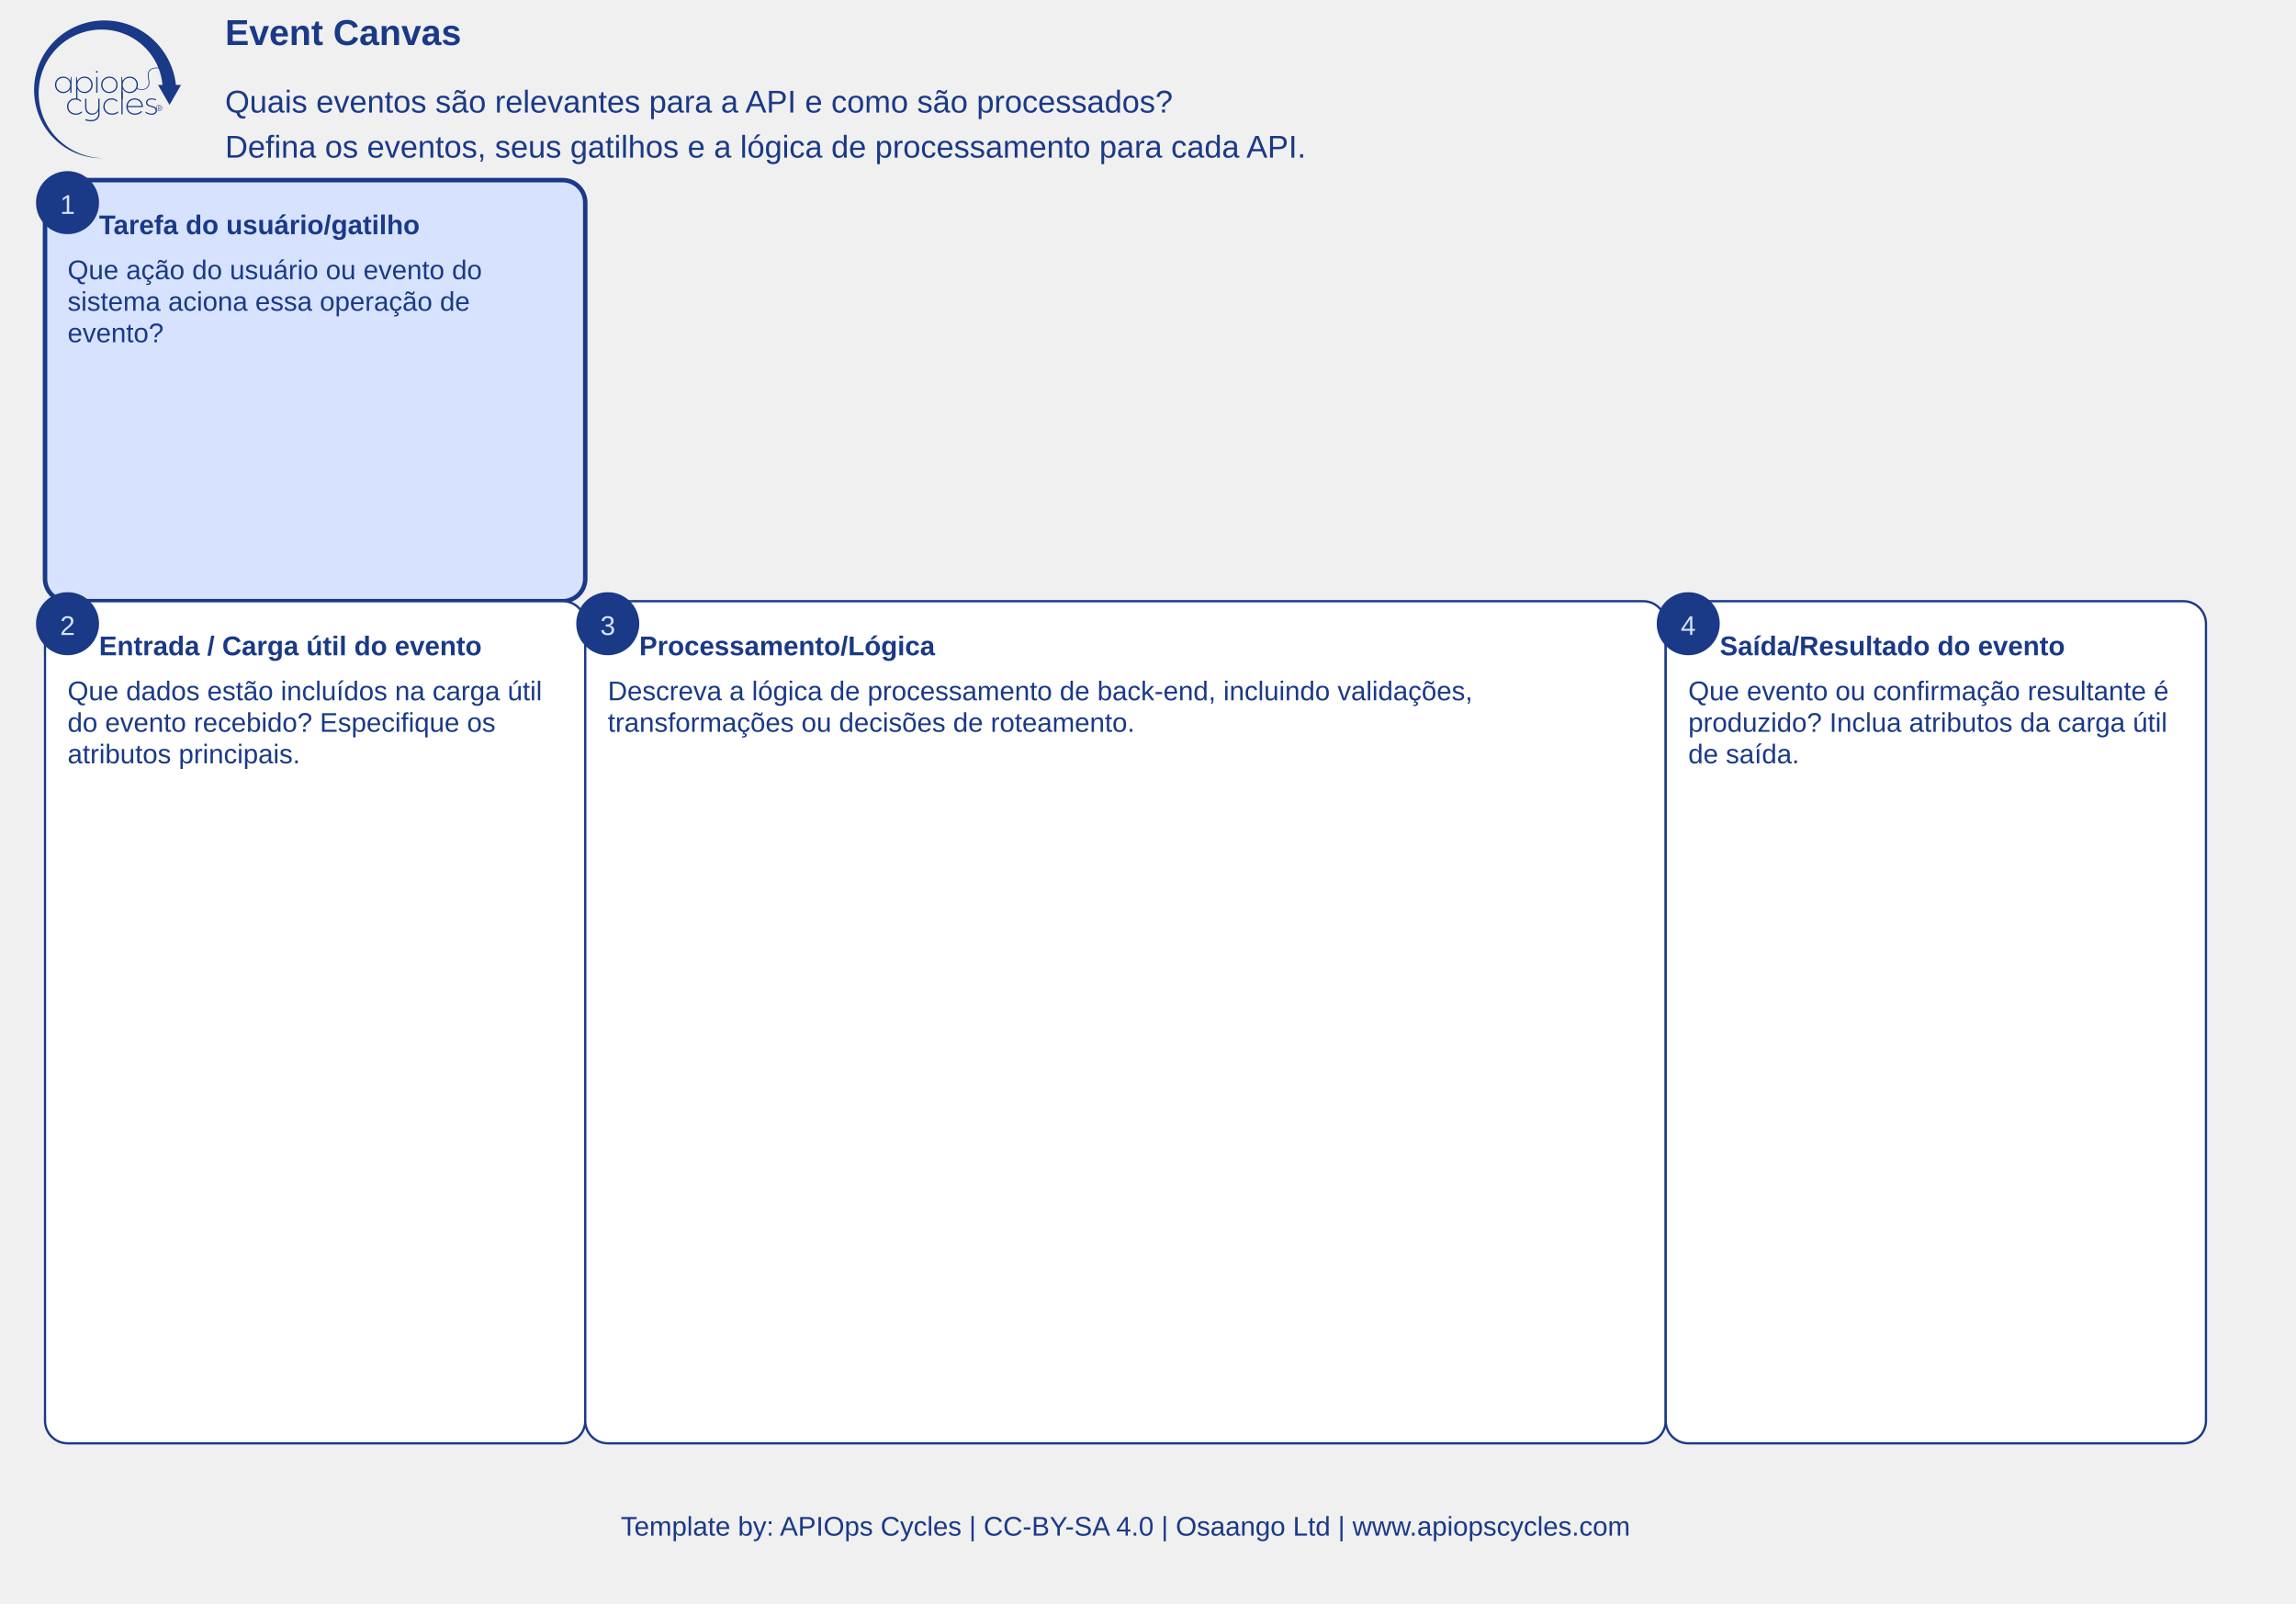
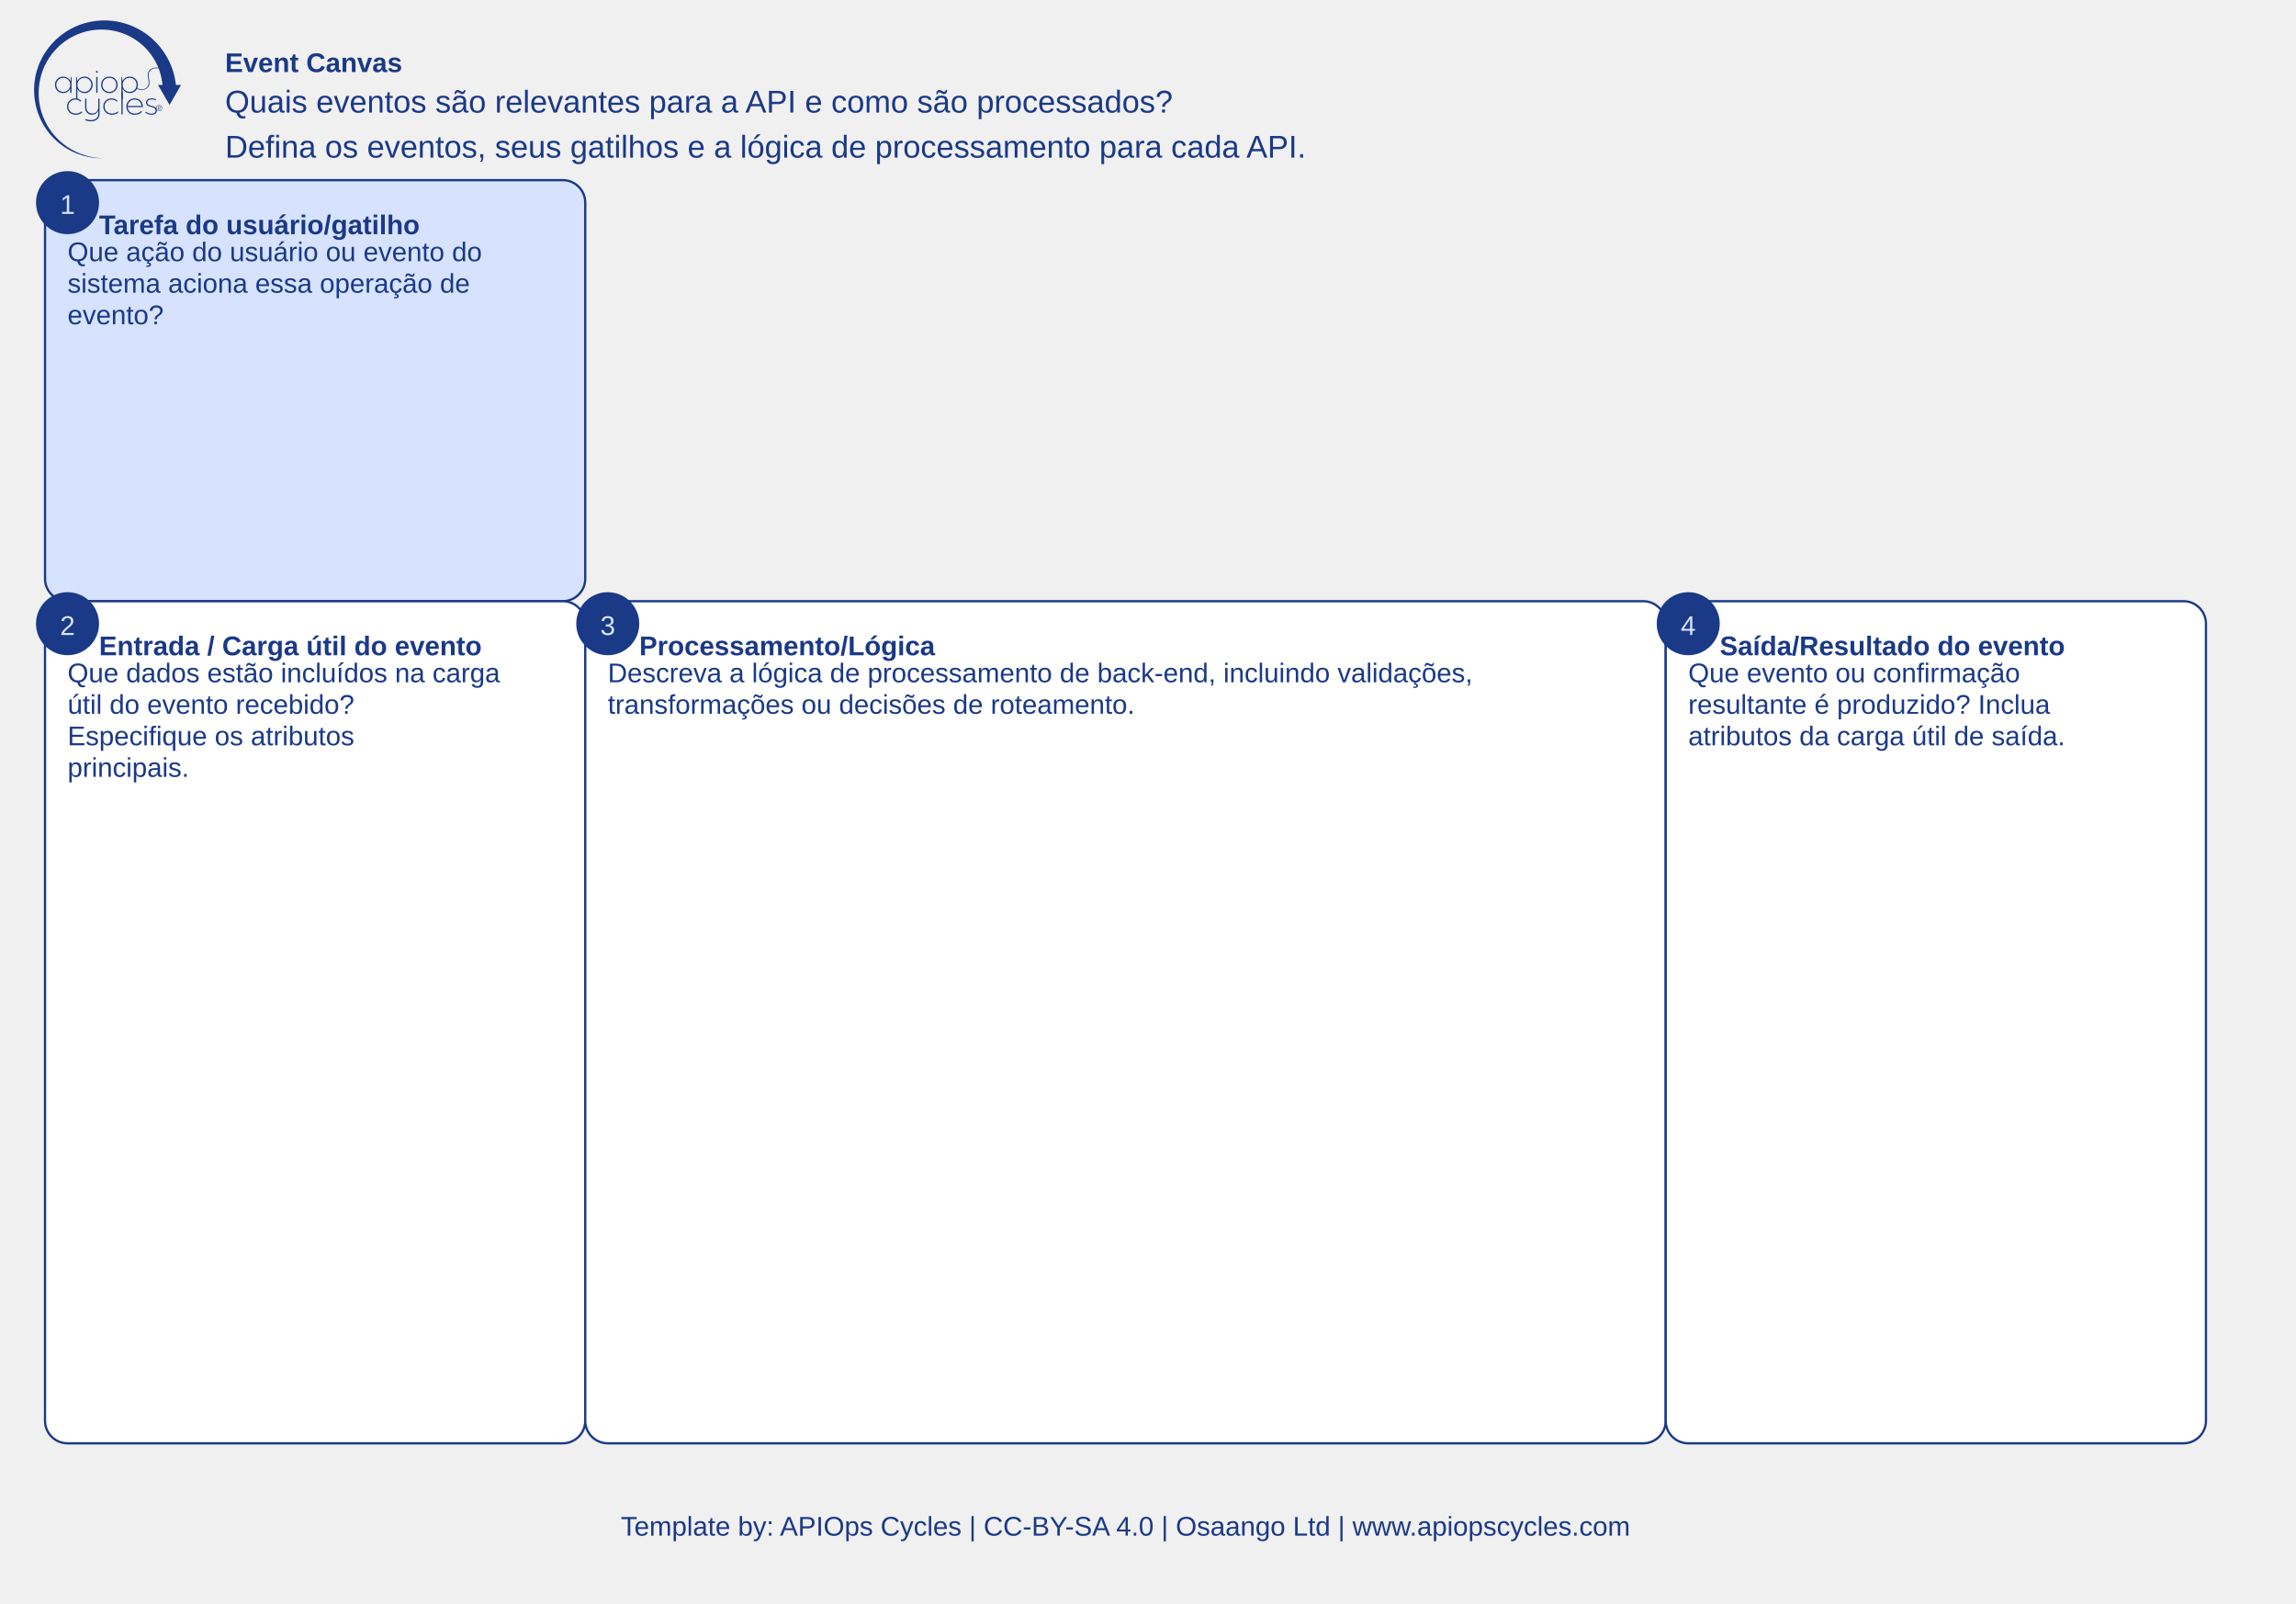
- <svg xmlns="http://www.w3.org/2000/svg" width="1020" height="712" style="background-color: rgb(245, 245, 255);">
-   <text x="100" y="20" text-anchor="start" font-family="Arial, sans-serif" font-size="16px" font-weight="bold" fill="#1a3987">Event Canvas</text>
-   <text x="100" y="50" text-anchor="start" font-family="Arial, sans-serif" font-size="14px" fill="#1a3987">Quais eventos são relevantes para a API e como são processados?</text>
-   <text x="100" y="70" text-anchor="start" font-family="Arial, sans-serif" font-size="14px" fill="#1a3987">Defina os eventos, seus gatilhos e a lógica de processamento para cada API.</text>
-   <text x="500" y="682" text-anchor="middle" font-family="Arial, sans-serif" font-size="12" fill="#1a3987">Template by: APIOps Cycles | CC-BY-SA 4.0 | Osaango Ltd | <a href="http://www.apiopscycles.com" target="_blank">www.apiopscycles.com</a>
-   </text>
-   <rect x="20" y="80" width="240" height="187" fill="#ffffff" stroke="#1a3987" rx="10" ry="10" stroke-width="1" />
-   <rect x="20" y="80" width="240" height="187" fill="#d7e3fe" stroke="#1a3987" rx="10" ry="10" stroke-width="2" />
-   <circle cx="30" cy="90" r="14" fill="#1a3987" />
-   <text x="30" y="95" text-anchor="middle" font-family="Arial, sans-serif" font-size="12px" fill="#d7e3fe">1</text>
-   <text x="44" y="104" font-family="Arial, sans-serif" font-size="12px" font-weight="bold" fill="#1a3987">Tarefa do usuário/gatilho</text>
-   <g />
-   <text x="30" y="124" font-family="Arial, sans-serif" font-size="12px" fill="#1a3987">Que ação do usuário ou evento do </text>
-   <text x="30" y="138" font-family="Arial, sans-serif" font-size="12px" fill="#1a3987">sistema aciona essa operação de </text>
-   <text x="30" y="152" font-family="Arial, sans-serif" font-size="12px" fill="#1a3987">evento? </text>
-   <rect x="20" y="267" width="240" height="374" fill="#ffffff" stroke="#1a3987" rx="10" ry="10" stroke-width="1" />
-   <circle cx="30" cy="277" r="14" fill="#1a3987" />
-   <text x="30" y="282" text-anchor="middle" font-family="Arial, sans-serif" font-size="12px" fill="#d7e3fe">2</text>
-   <text x="44" y="291" font-family="Arial, sans-serif" font-size="12px" font-weight="bold" fill="#1a3987">Entrada / Carga útil do evento</text>
-   <g />
-   <text x="30" y="311" font-family="Arial, sans-serif" font-size="12px" fill="#1a3987">Que dados estão incluídos na carga útil </text>
-   <text x="30" y="325" font-family="Arial, sans-serif" font-size="12px" fill="#1a3987">do evento recebido? Especifique os </text>
-   <text x="30" y="339" font-family="Arial, sans-serif" font-size="12px" fill="#1a3987">atributos principais. </text>
-   <rect x="260" y="267" width="480" height="374" fill="#ffffff" stroke="#1a3987" rx="10" ry="10" stroke-width="1" />
-   <circle cx="270" cy="277" r="14" fill="#1a3987" />
-   <text x="270" y="282" text-anchor="middle" font-family="Arial, sans-serif" font-size="12px" fill="#d7e3fe">3</text>
-   <text x="284" y="291" font-family="Arial, sans-serif" font-size="12px" font-weight="bold" fill="#1a3987">Processamento/Lógica</text>
-   <g />
-   <text x="270" y="311" font-family="Arial, sans-serif" font-size="12px" fill="#1a3987">Descreva a lógica de processamento de back-end, incluindo validações, </text>
-   <text x="270" y="325" font-family="Arial, sans-serif" font-size="12px" fill="#1a3987">transformações ou decisões de roteamento. </text>
-   <rect x="740" y="267" width="240" height="374" fill="#ffffff" stroke="#1a3987" rx="10" ry="10" stroke-width="1" />
-   <circle cx="750" cy="277" r="14" fill="#1a3987" />
-   <text x="750" y="282" text-anchor="middle" font-family="Arial, sans-serif" font-size="12px" fill="#d7e3fe">4</text>
-   <text x="764" y="291" font-family="Arial, sans-serif" font-size="12px" font-weight="bold" fill="#1a3987">Saída/Resultado do evento</text>
-   <g />
-   <text x="750" y="311" font-family="Arial, sans-serif" font-size="12px" fill="#1a3987">Que evento ou confirmação resultante é </text>
-   <text x="750" y="325" font-family="Arial, sans-serif" font-size="12px" fill="#1a3987">produzido? Inclua atributos da carga útil </text>
-   <text x="750" y="339" font-family="Arial, sans-serif" font-size="12px" fill="#1a3987">de saída. </text>
+ <svg xmlns="http://www.w3.org/2000/svg" width="1020" height="712" font-family="Arial, sans-serif" font-size="12" style="background-color: #f5f5ff">
  <defs>
    <filter id="shadow">
      <feDropShadow dx="3" dy="3" stdDeviation="2" flood-color="rgba(0, 0, 0, 0.2)" />
    </filter>
  </defs>
-   <g transform="translate(10, 5) scale(0.1, 0.1)">
+   <g transform="translate(10, 5) scale(0.1,0.1)">
    <svg width="756" zoomAndPan="magnify" viewBox="0 0 567 567" height="756" preserveAspectRatio="xMidYMid meet" version="1.0" id="svg47">
      <defs id="defs5">
        <g id="g1" />
        <clipPath id="ecfbc6fc50">
          <path d="M 0.5 0 L 566.5 0 L 566.5 566 L 0.5 566 Z M 0.5 0 " clip-rule="nonzero" id="path1" />
        </clipPath>
        <clipPath id="4ee1efe14e">
          <path d="M 38 30 L 528.191 30 L 528.191 490 L 38 490 Z M 38 30 " clip-rule="nonzero" id="path2" />
        </clipPath>
        <clipPath id="631ef147b9">
          <path d="M 380 187 L 464 187 L 464 283 L 380 283 Z M 380 187 " clip-rule="nonzero" id="path3" />
        </clipPath>
        <clipPath id="dc9e064c61">
          <path d="M 463.609 187.988 L 458.23 287.418 L 379.734 283.168 L 385.113 183.742 Z M 463.609 187.988 " clip-rule="nonzero" id="path4" />
        </clipPath>
        <clipPath id="06f743e2a4">
          <path d="M 379.477 282.957 L 384.855 183.527 L 463.352 187.773 L 457.973 287.203 Z M 379.477 282.957 " clip-rule="nonzero" id="path5" />
        </clipPath>
      </defs>
      <g clip-path="url(#4ee1efe14e)" id="g8" style="fill:#1a3987;fill-opacity:1">
        <path fill="#ffffff" d="M 116.617 434.637 C 158.09 470.828 212.988 490.789 267.996 489.473 C 191.457 488.059 119.762 445.711 81.969 379.109 C 39.125 305.152 45.559 208.793 98.371 141.828 C 178.516 39.051 332.074 32.734 418.133 131.543 C 443.988 161.492 460.848 199.008 465.605 238.27 C 465.902 240.664 466.145 243.062 466.34 245.465 L 451.488 245.465 L 489.855 311.918 L 528.223 245.465 L 511.156 245.465 C 510.668 240.906 510.059 236.363 509.301 231.844 C 499.641 173.074 467.293 118.582 420.492 81.809 C 314.559 -1.688 159.801 18.852 81.219 129.086 C 13.043 224.371 27.914 357.969 116.617 434.637 " fill-opacity="1" fill-rule="nonzero" id="path8" style="fill:#1a3987;fill-opacity:1" />
      </g>
      <g fill="#ffffff" fill-opacity="1" id="g11" style="fill:#1a3987;fill-opacity:1">
        <g transform="translate(143.5886, 343.5815)" id="g10" style="fill:#1a3987;fill-opacity:1">
          <g id="g9" style="fill:#1a3987;fill-opacity:1">
            <path d="M 34.234 1.172 C 28.742 1.172 23.773 0.016 19.328 -2.297 C 14.879 -4.617 11.363 -7.844 8.781 -11.969 C 6.195 -16.094 4.906 -20.832 4.906 -26.188 C 4.906 -31.551 6.129 -36.273 8.578 -40.359 C 11.035 -44.453 14.32 -47.66 18.438 -49.984 C 22.562 -52.305 27.176 -53.469 32.281 -53.469 C 36.207 -53.469 39.938 -52.781 43.469 -51.406 C 47 -50.031 49.973 -47.938 52.391 -45.125 L 49.547 -42.391 C 47.516 -44.672 45.039 -46.43 42.125 -47.672 C 39.219 -48.922 35.938 -49.547 32.281 -49.547 C 28.031 -49.547 24.141 -48.562 20.609 -46.594 C 17.078 -44.633 14.281 -41.906 12.219 -38.406 C 10.156 -34.906 9.125 -30.832 9.125 -26.188 C 9.125 -21.613 10.234 -17.562 12.453 -14.031 C 14.68 -10.5 17.691 -7.734 21.484 -5.734 C 25.273 -3.742 29.523 -2.75 34.234 -2.75 C 38.098 -2.75 41.629 -3.453 44.828 -4.859 C 48.035 -6.266 51.176 -8.113 54.25 -10.406 L 54.25 -5.594 C 51.438 -3.438 48.363 -1.77 45.031 -0.594 C 41.695 0.582 38.098 1.172 34.234 1.172 Z M 34.234 1.172 " id="path9" style="fill:#1a3987;fill-opacity:1" />
          </g>
        </g>
      </g>
      <g fill="#ffffff" fill-opacity="1" id="g14" style="fill:#1a3987;fill-opacity:1">
        <g transform="translate(200.9774, 343.5815)" id="g13" style="fill:#1a3987;fill-opacity:1">
          <g id="g12" style="fill:#1a3987;fill-opacity:1">
            <path d="M 26.688 23.156 C 24.988 23.156 23.039 22.988 20.844 22.656 C 18.656 22.332 16.461 21.91 14.266 21.391 C 12.078 20.867 10.102 20.312 8.344 19.719 L 9.422 15.594 C 11.973 16.582 14.848 17.398 18.047 18.047 C 21.254 18.703 24.164 19.031 26.781 19.031 C 31.289 19.031 35.41 18.312 39.141 16.875 C 42.867 15.438 45.859 13.113 48.109 9.906 C 50.367 6.707 51.5 2.52 51.5 -2.656 L 51.5 -11.281 L 51.016 -11.281 C 49.055 -7.488 46.273 -4.461 42.672 -2.203 C 39.078 0.047 35.086 1.172 30.703 1.172 C 26.191 1.172 22.203 0.16 18.734 -1.859 C 15.273 -3.891 12.562 -6.77 10.594 -10.5 C 8.633 -14.227 7.656 -18.645 7.656 -23.75 L 7.656 -52.391 L 11.875 -52.391 L 11.875 -23.844 C 11.875 -19.52 12.723 -15.789 14.422 -12.656 C 16.117 -9.52 18.473 -7.098 21.484 -5.391 C 24.492 -3.691 27.895 -2.844 31.688 -2.844 C 35.352 -2.844 38.688 -3.738 41.688 -5.531 C 44.695 -7.332 47.082 -9.801 48.844 -12.938 C 50.613 -16.082 51.5 -19.719 51.5 -23.844 L 51.5 -52.391 L 55.719 -52.391 L 55.719 -2.656 C 55.719 3.301 54.395 8.191 51.75 12.016 C 49.102 15.848 45.586 18.66 41.203 20.453 C 36.816 22.254 31.977 23.156 26.688 23.156 Z M 26.688 23.156 " id="path11" style="fill:#1a3987;fill-opacity:1" />
          </g>
        </g>
      </g>
      <g fill="#ffffff" fill-opacity="1" id="g17" style="fill:#1a3987;fill-opacity:1">
        <g transform="translate(264.3502, 343.5815)" id="g16" style="fill:#1a3987;fill-opacity:1">
          <g id="g15" style="fill:#1a3987;fill-opacity:1">
            <path d="M 34.234 1.172 C 28.742 1.172 23.773 0.016 19.328 -2.297 C 14.879 -4.617 11.363 -7.844 8.781 -11.969 C 6.195 -16.094 4.906 -20.832 4.906 -26.188 C 4.906 -31.551 6.129 -36.273 8.578 -40.359 C 11.035 -44.453 14.32 -47.66 18.438 -49.984 C 22.562 -52.305 27.176 -53.469 32.281 -53.469 C 36.207 -53.469 39.938 -52.781 43.469 -51.406 C 47 -50.031 49.973 -47.938 52.391 -45.125 L 49.547 -42.391 C 47.516 -44.672 45.039 -46.43 42.125 -47.672 C 39.219 -48.922 35.938 -49.547 32.281 -49.547 C 28.031 -49.547 24.141 -48.562 20.609 -46.594 C 17.078 -44.633 14.281 -41.906 12.219 -38.406 C 10.156 -34.906 9.125 -30.832 9.125 -26.188 C 9.125 -21.613 10.234 -17.562 12.453 -14.031 C 14.68 -10.5 17.691 -7.734 21.484 -5.734 C 25.273 -3.742 29.523 -2.75 34.234 -2.75 C 38.098 -2.75 41.629 -3.453 44.828 -4.859 C 48.035 -6.266 51.176 -8.113 54.25 -10.406 L 54.25 -5.594 C 51.438 -3.438 48.363 -1.77 45.031 -0.594 C 41.695 0.582 38.098 1.172 34.234 1.172 Z M 34.234 1.172 " id="path14" style="fill:#1a3987;fill-opacity:1" />
          </g>
        </g>
      </g>
      <g fill="#ffffff" fill-opacity="1" id="g20" style="fill:#1a3987;fill-opacity:1">
        <g transform="translate(321.739, 343.5815)" id="g19" style="fill:#1a3987;fill-opacity:1">
          <g id="g18" style="fill:#1a3987;fill-opacity:1">
            <path d="M 7.656 0 L 7.656 -76.422 L 11.875 -76.422 L 11.875 0 Z M 7.656 0 " id="path17" style="fill:#1a3987;fill-opacity:1" />
          </g>
        </g>
      </g>
      <g fill="#ffffff" fill-opacity="1" id="g23" style="fill:#1a3987;fill-opacity:1">
        <g transform="translate(341.261, 343.5815)" id="g22" style="fill:#1a3987;fill-opacity:1">
          <g id="g21" style="fill:#1a3987;fill-opacity:1">
            <path d="M 33.266 1.172 C 27.566 1.172 22.594 0.016 18.344 -2.297 C 14.094 -4.617 10.789 -7.844 8.438 -11.969 C 6.082 -16.094 4.906 -20.832 4.906 -26.188 C 4.906 -31.551 6.129 -36.273 8.578 -40.359 C 11.035 -44.453 14.32 -47.66 18.438 -49.984 C 22.562 -52.305 27.176 -53.469 32.281 -53.469 C 37.383 -53.469 42.008 -52.305 46.156 -49.984 C 50.312 -47.66 53.598 -44.453 56.016 -40.359 C 58.441 -36.273 59.656 -31.551 59.656 -26.188 L 59.656 -24.328 L 9.219 -24.328 C 9.477 -20.078 10.641 -16.316 12.703 -13.047 C 14.766 -9.773 17.547 -7.238 21.047 -5.438 C 24.547 -3.645 28.617 -2.75 33.266 -2.75 C 37.316 -2.75 41.172 -3.5 44.828 -5 C 48.492 -6.508 51.602 -8.766 54.156 -11.766 L 56.906 -8.531 C 53.895 -5.133 50.328 -2.664 46.203 -1.125 C 42.086 0.406 37.773 1.172 33.266 1.172 Z M 9.219 -28.156 L 55.328 -28.156 C 55.066 -32.406 53.875 -36.133 51.75 -39.344 C 49.625 -42.551 46.875 -45.051 43.5 -46.844 C 40.133 -48.645 36.395 -49.547 32.281 -49.547 C 28.219 -49.547 24.504 -48.645 21.141 -46.844 C 17.773 -45.051 15.031 -42.551 12.906 -39.344 C 10.781 -36.133 9.551 -32.406 9.219 -28.156 Z M 9.219 -28.156 " id="path20" style="fill:#1a3987;fill-opacity:1" />
          </g>
        </g>
      </g>
      <g fill="#ffffff" fill-opacity="1" id="g26" style="fill:#1a3987;fill-opacity:1">
        <g transform="translate(405.8111, 343.5815)" id="g25" style="fill:#1a3987;fill-opacity:1">
          <g id="g24" style="fill:#1a3987;fill-opacity:1">
            <path d="M 24.328 1.172 C 20.211 1.172 16.367 0.52 12.797 -0.781 C 9.234 -2.094 6.145 -3.695 3.531 -5.594 L 5.203 -9.031 C 7.492 -7.195 10.27 -5.641 13.531 -4.359 C 16.801 -3.086 20.336 -2.453 24.141 -2.453 C 28.316 -2.453 31.613 -3.383 34.031 -5.25 C 36.457 -7.113 37.672 -9.516 37.672 -12.453 C 37.672 -15.535 36.656 -18.07 34.625 -20.062 C 32.602 -22.062 28.711 -23.648 22.953 -24.828 C 16.68 -26.129 12.234 -28.07 9.609 -30.656 C 6.992 -33.238 5.688 -36.426 5.688 -40.219 C 5.688 -42.645 6.453 -44.852 7.984 -46.844 C 9.523 -48.844 11.672 -50.445 14.422 -51.656 C 17.172 -52.863 20.375 -53.469 24.031 -53.469 C 27.102 -53.469 29.832 -53.207 32.219 -52.688 C 34.613 -52.164 36.859 -51.508 38.953 -50.719 L 38.953 -46.797 C 36.984 -47.648 34.77 -48.367 32.312 -48.953 C 29.863 -49.547 27.07 -49.844 23.938 -49.844 C 19.75 -49.844 16.363 -48.895 13.781 -47 C 11.195 -45.102 9.906 -42.844 9.906 -40.219 C 9.906 -38.457 10.312 -36.836 11.125 -35.359 C 11.945 -33.891 13.406 -32.582 15.5 -31.438 C 17.594 -30.301 20.602 -29.305 24.531 -28.453 C 30.938 -27.078 35.43 -25.098 38.016 -22.516 C 40.598 -19.93 41.891 -16.613 41.891 -12.562 C 41.891 -8.633 40.301 -5.363 37.125 -2.75 C 33.957 -0.133 29.691 1.172 24.328 1.172 Z M 24.328 1.172 " id="path23" style="fill:#1a3987;fill-opacity:1" />
          </g>
        </g>
      </g>
      <g fill="#ffffff" fill-opacity="1" id="g29" style="fill:#1a3987;fill-opacity:1">
        <g transform="translate(103.1736,271.3029)" id="g28" style="fill:#1a3987;fill-opacity:1">
          <g id="g27" style="fill:#1a3987;fill-opacity:1">
            <path d="m 31.969,1.188 c -4.98,0 -9.508,-1.164 -13.578,-3.484 -4.062,-2.332 -7.293,-5.566 -9.688,-9.703 -2.398,-4.133 -3.594,-8.891 -3.594,-14.266 0,-5.375 1.195,-10.109 3.594,-14.203 2.395,-4.102 5.625,-7.316 9.688,-9.641 4.07,-2.332 8.598,-3.5 13.578,-3.5 5.188,0 9.875,1.262 14.062,3.781 4.195,2.523 7.414,5.98 9.656,10.375 h 0.578 L 57.844,-52.531 h 2.266 V 0 H 55.875 V -12.297 H 55.281 C 52.988,-8.098 49.789,-4.801 45.688,-2.406 41.594,-0.008 37.02,1.188 31.969,1.188 Z M 32.562,-2.75 c 4.332,0 8.25,-1 11.75,-3 3.508,-2 6.297,-4.77 8.359,-8.312 2.07,-3.539 3.109,-7.609 3.109,-12.203 0,-4.656 -1.039,-8.738 -3.109,-12.25 -2.062,-3.508 -4.852,-6.242 -8.359,-8.203 -3.5,-1.969 -7.418,-2.953 -11.75,-2.953 -4.262,0 -8.148,0.984 -11.656,2.953 -3.512,1.961 -6.32,4.695 -8.422,8.203 -2.094,3.512 -3.141,7.594 -3.141,12.25 0,4.594 1.031,8.664 3.094,12.203 2.07,3.543 4.879,6.312 8.422,8.312 3.539,2 7.441,3 11.703,3 z m 0,0" id="path26" style="fill:#1a3987;fill-opacity:1" />
          </g>
        </g>
      </g>
      <g fill="#ffffff" fill-opacity="1" id="g32" style="fill:#1a3987;fill-opacity:1">
        <g transform="translate(170.9521,271.3029)" id="g31" style="fill:#1a3987;fill-opacity:1">
          <g id="g30" style="fill:#1a3987;fill-opacity:1">
            <path d="M 7.672,21.734 V -52.531 H 9.938 l 1.578,13.078 H 12 c 2.289,-4.395 5.535,-7.852 9.734,-10.375 4.195,-2.52 8.891,-3.781 14.078,-3.781 4.977,0 9.5,1.168 13.562,3.5 4.07,2.324 7.305,5.539 9.703,9.641 2.395,4.094 3.594,8.828 3.594,14.203 0,5.375 -1.199,10.133 -3.594,14.266 C 56.68,-7.863 53.445,-4.629 49.375,-2.297 45.312,0.023 40.789,1.188 35.812,1.188 30.82,1.188 26.258,-0.008 22.125,-2.406 18,-4.801 14.789,-8.066 12.5,-12.203 h -0.594 v 33.938 z M 35.219,-2.75 c 4.258,0 8.145,-1 11.656,-3 3.508,-2 6.297,-4.77 8.359,-8.312 2.07,-3.539 3.109,-7.609 3.109,-12.203 0,-4.656 -1.039,-8.738 -3.109,-12.25 -2.062,-3.508 -4.852,-6.242 -8.359,-8.203 -3.512,-1.969 -7.398,-2.953 -11.656,-2.953 -4.262,0 -8.164,0.984 -11.703,2.953 -3.543,1.961 -6.352,4.695 -8.422,8.203 -2.062,3.512 -3.094,7.594 -3.094,12.25 0,4.594 1.031,8.664 3.094,12.203 2.07,3.543 4.879,6.312 8.422,8.312 3.539,2 7.441,3 11.703,3 z m 0,0" id="path29" style="fill:#1a3987;fill-opacity:1" />
          </g>
        </g>
      </g>
      <g fill="#ffffff" fill-opacity="1" id="g35" style="fill:#1a3987;fill-opacity:1">
        <g transform="translate(238.2387, 271.3029)" id="g34" style="fill:#1a3987;fill-opacity:1">
          <g id="g33" style="fill:#1a3987;fill-opacity:1">
            <path d="M 9.438 -66.406 C 8.594 -66.406 7.859 -66.711 7.234 -67.328 C 6.609 -67.953 6.297 -68.691 6.297 -69.547 C 6.297 -70.398 6.609 -71.117 7.234 -71.703 C 7.859 -72.297 8.594 -72.594 9.438 -72.594 C 10.289 -72.594 11.016 -72.297 11.609 -71.703 C 12.203 -71.117 12.5 -70.398 12.5 -69.547 C 12.5 -68.691 12.203 -67.953 11.609 -67.328 C 11.016 -66.711 10.289 -66.406 9.438 -66.406 Z M 7.281 0 L 7.281 -52.531 L 11.609 -52.531 L 11.609 0 Z M 7.281 0 " id="path32" style="fill:#1a3987;fill-opacity:1" />
          </g>
        </g>
      </g>
      <g fill="#ffffff" fill-opacity="1" id="g38" style="fill:#1a3987;fill-opacity:1">
        <g transform="translate(257.0278,271.3029)" id="g37" style="fill:#1a3987;fill-opacity:1">
          <g id="g36" style="fill:#1a3987;fill-opacity:1">
            <path d="m 32.359,1.188 c -5.117,0 -9.742,-1.164 -13.875,-3.484 -4.125,-2.332 -7.418,-5.566 -9.875,-9.703 -2.461,-4.133 -3.688,-8.891 -3.688,-14.266 0,-5.375 1.227,-10.109 3.688,-14.203 2.457,-4.102 5.75,-7.316 9.875,-9.641 4.133,-2.332 8.758,-3.5 13.875,-3.5 5.113,0 9.738,1.168 13.875,3.5 4.133,2.324 7.43,5.539 9.891,9.641 2.457,4.094 3.688,8.828 3.688,14.203 0,5.375 -1.23,10.133 -3.688,14.266 -2.461,4.137 -5.758,7.371 -9.891,9.703 -4.137,2.32 -8.762,3.484 -13.875,3.484 z m 0,-3.938 c 4.332,0 8.254,-1 11.766,-3 3.508,-2 6.297,-4.77 8.359,-8.312 2.062,-3.539 3.094,-7.609 3.094,-12.203 0,-4.656 -1.031,-8.738 -3.094,-12.25 -2.062,-3.508 -4.852,-6.242 -8.359,-8.203 -3.512,-1.969 -7.434,-2.953 -11.766,-2.953 -4.262,0 -8.164,0.984 -11.703,2.953 -3.543,1.961 -6.344,4.695 -8.406,8.203 -2.062,3.512 -3.094,7.594 -3.094,12.25 0,4.594 1.031,8.664 3.094,12.203 2.062,3.543 4.863,6.312 8.406,8.312 3.539,2 7.441,3 11.703,3 z m 0,0" id="path35" style="fill:#1a3987;fill-opacity:1" />
          </g>
        </g>
      </g>
      <g fill="#ffffff" fill-opacity="1" id="g41" style="fill:#1a3987;fill-opacity:1">
        <g transform="translate(321.7568,271.3029)" id="g40" style="fill:#1a3987;fill-opacity:1">
          <g id="g39" style="fill:#1a3987;fill-opacity:1">
            <path d="M 7.672,21.734 V -52.531 H 9.938 l 1.578,13.078 H 12 c 2.289,-4.395 5.535,-7.852 9.734,-10.375 4.195,-2.52 8.891,-3.781 14.078,-3.781 4.977,0 9.5,1.168 13.562,3.5 4.07,2.324 7.305,5.539 9.703,9.641 2.395,4.094 3.594,8.828 3.594,14.203 0,5.375 -1.199,10.133 -3.594,14.266 C 56.68,-7.863 53.445,-4.629 49.375,-2.297 45.312,0.023 40.789,1.188 35.812,1.188 30.82,1.188 26.258,-0.008 22.125,-2.406 18,-4.801 14.789,-8.066 12.5,-12.203 h -0.594 v 33.938 z M 35.219,-2.75 c 4.258,0 8.145,-1 11.656,-3 3.508,-2 6.297,-4.77 8.359,-8.312 2.07,-3.539 3.109,-7.609 3.109,-12.203 0,-4.656 -1.039,-8.738 -3.109,-12.25 -2.062,-3.508 -4.852,-6.242 -8.359,-8.203 -3.512,-1.969 -7.398,-2.953 -11.656,-2.953 -4.262,0 -8.164,0.984 -11.703,2.953 -3.543,1.961 -6.352,4.695 -8.422,8.203 -2.062,3.512 -3.094,7.594 -3.094,12.25 0,4.594 1.031,8.664 3.094,12.203 2.07,3.543 4.879,6.312 8.422,8.312 3.539,2 7.441,3 11.703,3 z m 0,0" id="path38" style="fill:#1a3987;fill-opacity:1" />
          </g>
        </g>
      </g>
      <g fill="#ffffff" fill-opacity="1" id="g44" style="fill:#1a3987;fill-opacity:1">
        <g transform="translate(443.0016, 344.7426)" id="g43" style="fill:#1a3987;fill-opacity:1">
          <g id="g42" style="fill:#1a3987;fill-opacity:1">
            <path d="M 12.016 -12.578 C 10.18 -12.578 8.504 -13.008 6.984 -13.875 C 5.461 -14.75 4.242 -15.93 3.328 -17.422 C 2.41 -18.91 1.953 -20.602 1.953 -22.5 C 1.953 -24.426 2.41 -26.133 3.328 -27.625 C 4.242 -29.113 5.461 -30.289 6.984 -31.156 C 8.504 -32.031 10.18 -32.469 12.016 -32.469 C 13.879 -32.469 15.586 -32.031 17.141 -31.156 C 18.691 -30.289 19.926 -29.113 20.844 -27.625 C 21.758 -26.133 22.219 -24.426 22.219 -22.5 C 22.219 -20.602 21.758 -18.91 20.844 -17.422 C 19.926 -15.93 18.691 -14.75 17.141 -13.875 C 15.586 -13.008 13.879 -12.578 12.016 -12.578 Z M 12.016 -13.922 C 13.691 -13.922 15.172 -14.285 16.453 -15.016 C 17.742 -15.742 18.766 -16.754 19.516 -18.047 C 20.266 -19.336 20.641 -20.82 20.641 -22.5 C 20.641 -24.207 20.266 -25.703 19.516 -26.984 C 18.766 -28.273 17.742 -29.285 16.453 -30.016 C 15.172 -30.742 13.691 -31.109 12.016 -31.109 C 10.398 -31.109 8.957 -30.742 7.688 -30.016 C 6.414 -29.285 5.414 -28.273 4.688 -26.984 C 3.957 -25.703 3.594 -24.207 3.594 -22.5 C 3.594 -20.82 3.957 -19.336 4.688 -18.047 C 5.414 -16.754 6.414 -15.742 7.688 -15.016 C 8.957 -14.285 10.398 -13.922 12.016 -13.922 Z M 8.578 -16.859 L 8.578 -28.312 L 11.547 -28.312 C 13.285 -28.312 14.539 -27.879 15.312 -27.016 C 16.094 -26.148 16.484 -25.109 16.484 -23.891 C 16.484 -23.086 16.281 -22.352 15.875 -21.688 C 15.477 -21.02 14.875 -20.516 14.062 -20.172 L 16.484 -16.859 L 14.672 -16.859 L 12.578 -19.75 L 10.109 -19.75 L 10.109 -16.859 Z M 10.109 -20.906 L 11.453 -20.906 C 12.766 -20.906 13.664 -21.188 14.156 -21.75 C 14.656 -22.312 14.906 -23.023 14.906 -23.891 C 14.906 -24.797 14.656 -25.551 14.156 -26.156 C 13.664 -26.758 12.766 -27.062 11.453 -27.062 L 10.109 -27.062 Z M 10.109 -20.906 " id="path41" style="fill:#1a3987;fill-opacity:1" />
          </g>
        </g>
      </g>
      <g clip-path="url(#631ef147b9)" id="g47" transform="matrix(0.9917124,0,0,0.7826673,3.840058,40.77719)" style="fill:#1a3987;fill-opacity:1">
        <g clip-path="url(#dc9e064c61)" id="g46" style="fill:#1a3987;fill-opacity:1">
          <g clip-path="url(#06f743e2a4)" id="g45" style="fill:#1a3987;fill-opacity:1">
            <path fill="#ffffff" d="m 380.312,275.602 c -0.469,0.598 -0.363,1.461 0.23,1.93 5.379,4.219 12.348,6.117 19.121,5.199 6.773,-0.918 12.988,-4.594 17.051,-10.094 4.625,-6.254 6.59,-14.914 5.836,-25.734 -0.27,-3.887 -0.832,-7.789 -1.375,-11.559 -0.668,-4.652 -1.359,-9.465 -1.492,-14.203 -0.188,-6.918 0.91,-16.555 7.211,-23.152 3.93,-4.113 9.719,-6.754 16.297,-7.43 5.484,-0.566 11.523,0.164 18.465,2.23 0.727,0.215 1.492,-0.199 1.707,-0.926 0.031,-0.105 0.051,-0.211 0.059,-0.32 0.031,-0.617 -0.359,-1.203 -0.98,-1.387 -7.297,-2.172 -13.684,-2.934 -19.531,-2.332 -7.23,0.746 -13.621,3.68 -18,8.266 -6.957,7.281 -8.176,17.684 -7.973,25.129 0.133,4.895 0.84,9.785 1.52,14.516 0.535,3.723 1.09,7.57 1.352,11.359 0.707,10.148 -1.078,18.195 -5.301,23.91 -3.57,4.832 -9.258,8.199 -15.211,9.004 -5.953,0.805 -12.328,-0.93 -17.055,-4.637 -0.598,-0.469 -1.461,-0.367 -1.93,0.23 z m 0,0" fill-opacity="1" fill-rule="nonzero" id="path44" style="fill:#1a3987;fill-opacity:1" />
          </g>
        </g>
      </g>
    </svg>
  </g>
+   <text x="100" y="32" font-weight="bold" fill="#1a3987">Event Canvas</text>
+   <text x="100" y="50" text-anchor="start" font-family="Arial, sans-serif" font-size="14" fill="#1a3987">Quais eventos são relevantes para a API e como são processados?</text>
+   <text x="100" y="70" text-anchor="start" font-family="Arial, sans-serif" font-size="14" fill="#1a3987">Defina os eventos, seus gatilhos e a lógica de processamento para cada API.</text>
+   <rect x="20" y="80" width="240" height="187" fill="#d7e3fe" stroke="#1a3987" rx="10" ry="10" />
+   <circle cx="30" cy="90" r="14" fill="#1a3987" />
+   <text x="30" y="95" text-anchor="middle" font-family="Arial, sans-serif" font-size="12" fill="#d7e3fe">1</text>
+   <text x="44" y="104" font-weight="bold" fill="#1a3987">Tarefa do usuário/gatilho</text>
+   <text x="30" y="116" fill="#1a3987">
+     <tspan>Que ação do usuário ou evento do</tspan>
+     <tspan x="30" dy="14">sistema aciona essa operação de</tspan>
+     <tspan x="30" dy="14">evento?</tspan>
+   </text>
+   <rect x="20" y="267" width="240" height="374" fill="#ffffff" stroke="#1a3987" rx="10" ry="10" />
+   <circle cx="30" cy="277" r="14" fill="#1a3987" />
+   <text x="30" y="282" text-anchor="middle" font-family="Arial, sans-serif" font-size="12" fill="#d7e3fe">2</text>
+   <text x="44" y="291" font-weight="bold" fill="#1a3987">Entrada / Carga útil do evento</text>
+   <text x="30" y="303" fill="#1a3987">
+     <tspan>Que dados estão incluídos na carga</tspan>
+     <tspan x="30" dy="14">útil do evento recebido?</tspan>
+     <tspan x="30" dy="14">Especifique os atributos</tspan>
+     <tspan x="30" dy="14">principais.</tspan>
+   </text>
+   <rect x="260" y="267" width="480" height="374" fill="#ffffff" stroke="#1a3987" rx="10" ry="10" />
+   <circle cx="270" cy="277" r="14" fill="#1a3987" />
+   <text x="270" y="282" text-anchor="middle" font-family="Arial, sans-serif" font-size="12" fill="#d7e3fe">3</text>
+   <text x="284" y="291" font-weight="bold" fill="#1a3987">Processamento/Lógica</text>
+   <text x="270" y="303" fill="#1a3987">
+     <tspan>Descreva a lógica de processamento de back-end, incluindo validações,</tspan>
+     <tspan x="270" dy="14">transformações ou decisões de roteamento.</tspan>
+   </text>
+   <rect x="740" y="267" width="240" height="374" fill="#ffffff" stroke="#1a3987" rx="10" ry="10" />
+   <circle cx="750" cy="277" r="14" fill="#1a3987" />
+   <text x="750" y="282" text-anchor="middle" font-family="Arial, sans-serif" font-size="12" fill="#d7e3fe">4</text>
+   <text x="764" y="291" font-weight="bold" fill="#1a3987">Saída/Resultado do evento</text>
+   <text x="750" y="303" fill="#1a3987">
+     <tspan>Que evento ou confirmação</tspan>
+     <tspan x="750" dy="14">resultante é produzido? Inclua</tspan>
+     <tspan x="750" dy="14">atributos da carga útil de saída.</tspan>
+   </text>
+   <text class="footer" x="500" y="682" text-anchor="middle" font-family="Arial, sans-serif" font-size="12" fill="#1a3987">Template by: APIOps Cycles | CC-BY-SA 4.0 | Osaango Ltd | <a href="http://www.apiopscycles.com" target="_blank">www.apiopscycles.com</a>
+   </text>
</svg>
